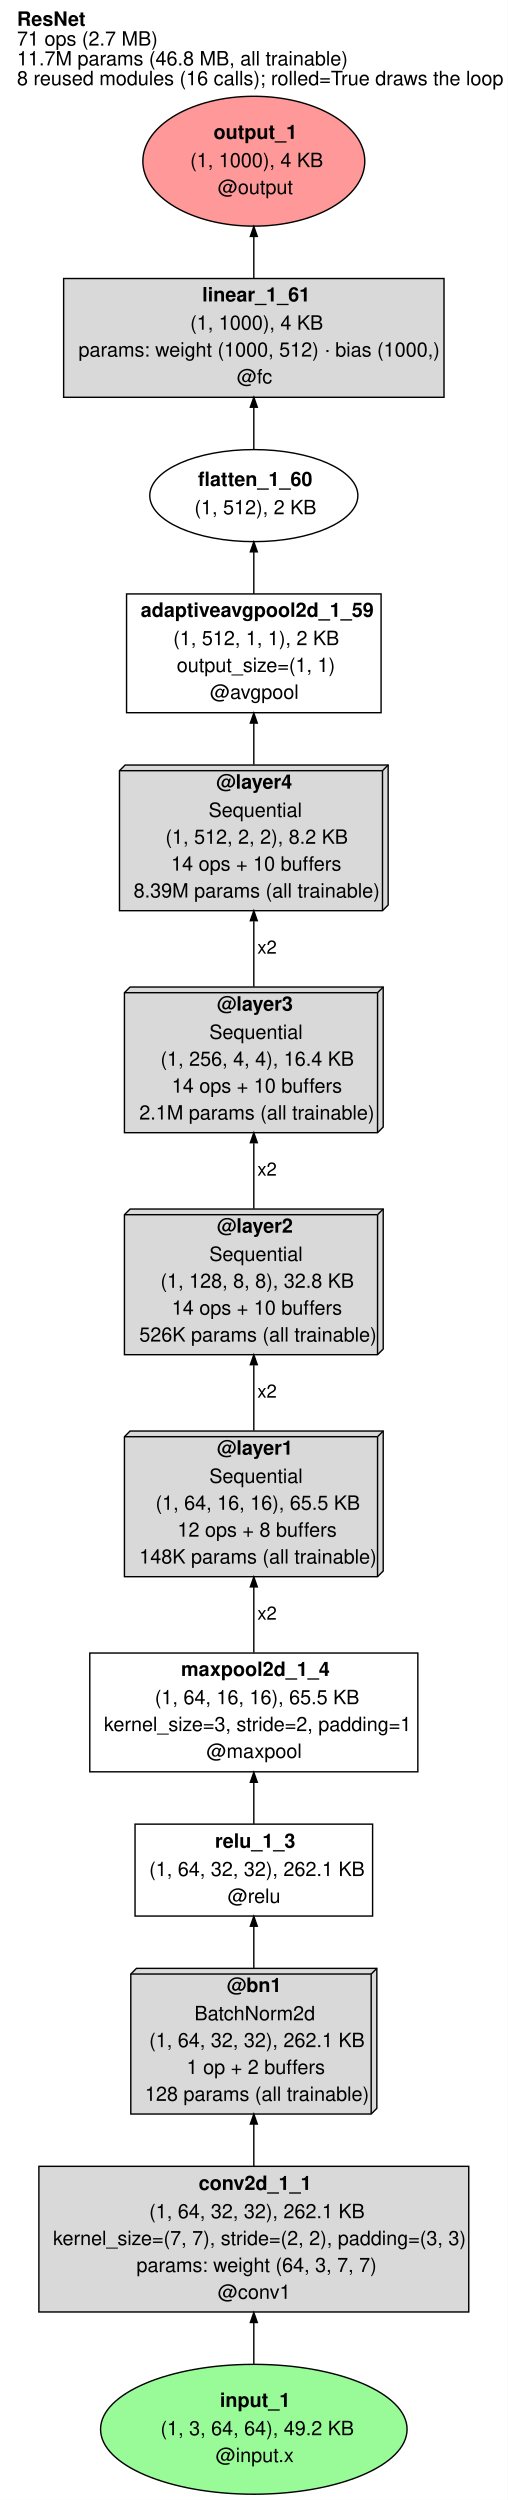
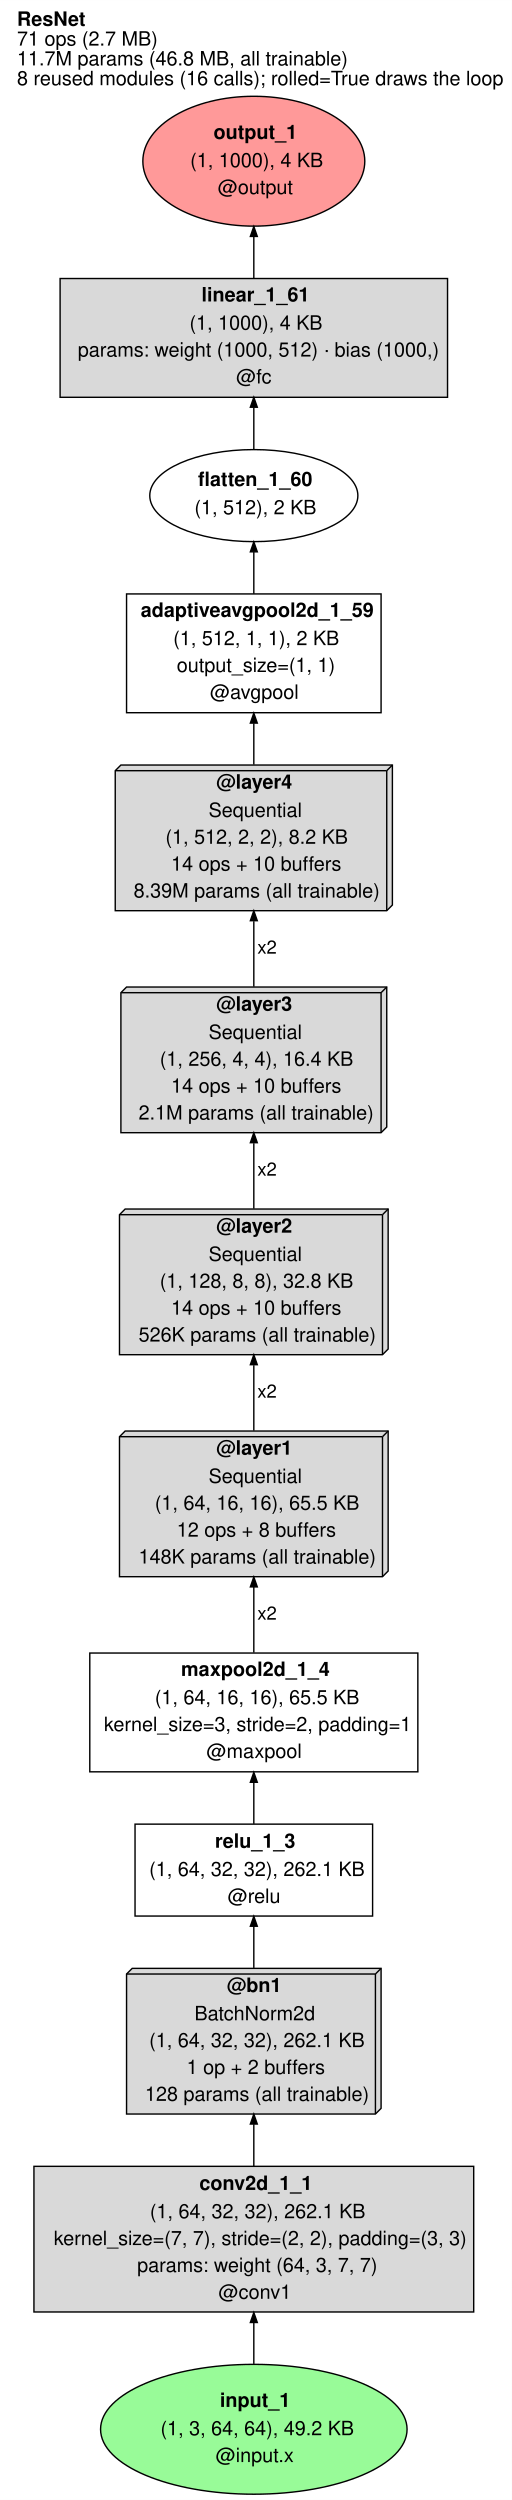
- <svg xmlns="http://www.w3.org/2000/svg" xmlns:xlink="http://www.w3.org/1999/xlink" width="359pt" height="1768pt" viewBox="0.00 0.00 359.00 1767.90">
+ <svg xmlns="http://www.w3.org/2000/svg" xmlns:xlink="http://www.w3.org/1999/xlink" width="362pt" height="1768pt" viewBox="0.00 0.00 362.00 1767.90">
  <g id="graph0" class="graph" transform="scale(1 1) rotate(0) translate(4 1763.9)">
-     <polygon fill="white" stroke="transparent" points="-4,4 -4,-1763.9 355,-1763.9 355,4 -4,4" />
+     <polygon fill="white" stroke="transparent" points="-4,4 -4,-1763.9 358,-1763.9 358,4 -4,4" />
    <text text-anchor="start" x="8" y="-1745.7" font-family="Helvetica,sans-Serif" font-weight="bold" font-size="14.00">ResNet</text>
    <text text-anchor="start" x="8" y="-1731.7" font-family="Helvetica,sans-Serif" font-size="14.00">71 ops (2.7 MB)</text>
    <text text-anchor="start" x="8" y="-1717.7" font-family="Helvetica,sans-Serif" font-size="14.00">11.7M params (46.8 MB, all trainable)</text>
    <text text-anchor="start" x="8" y="-1703.7" font-family="Helvetica,sans-Serif" font-size="14.00">8 reused modules (16 calls); rolled=True draws the loop</text>
    <g id="node1" class="node">
      <ellipse fill="#98fb98" stroke="black" cx="175.5" cy="-45.96" rx="108.38" ry="45.92" />
      <text text-anchor="start" x="151.5" y="-61.76" font-family="Helvetica,sans-Serif" font-weight="bold" font-size="14.00">input_1</text>
      <text text-anchor="start" x="109.5" y="-41.76" font-family="Helvetica,sans-Serif" font-size="14.00">(1, 3, 64, 64), 49.2 KB</text>
      <text text-anchor="start" x="148.5" y="-22.76" font-family="Helvetica,sans-Serif" font-size="14.00">@input.x</text>
    </g>
    <g id="node2" class="node">
-       <polygon fill="#d9d9d9" stroke="black" points="327.5,-231.92 23.5,-231.92 23.5,-128.92 327.5,-128.92 327.5,-231.92" />
-       <text text-anchor="start" x="136.5" y="-215.22" font-family="Helvetica,sans-Serif" font-weight="bold" font-size="14.00">conv2d_1_1</text>
-       <text text-anchor="start" x="101.5" y="-195.22" font-family="Helvetica,sans-Serif" font-size="14.00">(1, 64, 32, 32), 262.1 KB</text>
-       <text text-anchor="start" x="33.5" y="-176.22" font-family="Helvetica,sans-Serif" font-size="14.00">kernel_size=(7, 7), stride=(2, 2), padding=(3, 3)</text>
-       <text text-anchor="start" x="92.5" y="-157.22" font-family="Helvetica,sans-Serif" font-size="14.00">params: weight (64, 3, 7, 7)</text>
-       <text text-anchor="start" x="150" y="-138.22" font-family="Helvetica,sans-Serif" font-size="14.00">@conv1</text>
+       <polygon fill="#d9d9d9" stroke="black" points="331,-231.92 20,-231.92 20,-128.92 331,-128.92 331,-231.92" />
+       <text text-anchor="start" x="137" y="-215.22" font-family="Helvetica,sans-Serif" font-weight="bold" font-size="14.00">conv2d_1_1</text>
+       <text text-anchor="start" x="102" y="-195.22" font-family="Helvetica,sans-Serif" font-size="14.00">(1, 64, 32, 32), 262.1 KB</text>
+       <text text-anchor="start" x="34" y="-176.22" font-family="Helvetica,sans-Serif" font-size="14.00">kernel_size=(7, 7), stride=(2, 2), padding=(3, 3)</text>
+       <text text-anchor="start" x="93" y="-157.22" font-family="Helvetica,sans-Serif" font-size="14.00">params: weight (64, 3, 7, 7)</text>
+       <text text-anchor="start" x="150.5" y="-138.22" font-family="Helvetica,sans-Serif" font-size="14.00">@conv1</text>
    </g>
    <g id="edge1" class="edge">
      <path fill="none" stroke="black" d="M175.5,-92.18C175.5,-101.59 175.5,-111.63 175.5,-121.42" />
      <polygon fill="black" stroke="black" points="173.05,-121.5 175.5,-128.5 177.95,-121.5 173.05,-121.5" />
    </g>
    <g id="node3" class="node">
      <g id="a_node3">
        <a xlink:title="128 params (0 frozen)">
-           <polygon fill="#d9d9d9" stroke="black" points="262.5,-371.92 92.5,-371.92 88.5,-367.92 88.5,-268.92 258.5,-268.92 262.5,-272.92 262.5,-371.92" />
-           <polyline fill="none" stroke="black" points="258.5,-367.92 88.5,-367.92 " />
-           <polyline fill="none" stroke="black" points="258.5,-367.92 258.5,-268.92 " />
-           <polyline fill="none" stroke="black" points="258.5,-367.92 262.5,-371.92 " />
+           <polygon fill="#d9d9d9" stroke="black" points="265.5,-371.92 89.5,-371.92 85.5,-367.92 85.5,-268.92 261.5,-268.92 265.5,-272.92 265.5,-371.92" />
+           <polyline fill="none" stroke="black" points="261.5,-367.92 85.5,-367.92 " />
+           <polyline fill="none" stroke="black" points="261.5,-367.92 261.5,-268.92 " />
+           <polyline fill="none" stroke="black" points="261.5,-367.92 265.5,-371.92 " />
          <text text-anchor="start" x="156.5" y="-355.22" font-family="Helvetica,sans-Serif" font-weight="bold" font-size="14.00">@bn1</text>
          <text text-anchor="start" x="133.5" y="-335.22" font-family="Helvetica,sans-Serif" font-size="14.00">BatchNorm2d</text>
          <text text-anchor="start" x="101.5" y="-316.22" font-family="Helvetica,sans-Serif" font-size="14.00">(1, 64, 32, 32), 262.1 KB</text>
          <text text-anchor="start" x="128" y="-297.22" font-family="Helvetica,sans-Serif" font-size="14.00">1 op + 2 buffers</text>
          <text text-anchor="start" x="98.5" y="-278.22" font-family="Helvetica,sans-Serif" font-size="14.00">128 params (all trainable)</text>
        </a>
      </g>
    </g>
    <g id="edge2" class="edge">
      <path fill="none" stroke="black" d="M175.5,-232.03C175.5,-241.68 175.5,-251.86 175.5,-261.72" />
      <polygon fill="black" stroke="black" points="173.05,-261.83 175.5,-268.83 177.95,-261.83 173.05,-261.83" />
    </g>
    <g id="node4" class="node">
      <polygon fill="white" stroke="black" points="259.5,-473.92 91.5,-473.92 91.5,-408.92 259.5,-408.92 259.5,-473.92" />
      <text text-anchor="start" x="148" y="-457.22" font-family="Helvetica,sans-Serif" font-weight="bold" font-size="14.00">relu_1_3</text>
      <text text-anchor="start" x="101.5" y="-437.22" font-family="Helvetica,sans-Serif" font-size="14.00">(1, 64, 32, 32), 262.1 KB</text>
      <text text-anchor="start" x="157" y="-418.22" font-family="Helvetica,sans-Serif" font-size="14.00">@relu</text>
    </g>
    <g id="edge3" class="edge">
      <path fill="none" stroke="black" d="M175.5,-372.24C175.5,-382.1 175.5,-392.29 175.5,-401.7" />
      <polygon fill="black" stroke="black" points="173.05,-401.71 175.5,-408.71 177.95,-401.71 173.05,-401.71" />
    </g>
    <g id="node5" class="node">
      <polygon fill="white" stroke="black" points="291.5,-594.92 59.5,-594.92 59.5,-510.92 291.5,-510.92 291.5,-594.92" />
      <text text-anchor="start" x="124" y="-578.72" font-family="Helvetica,sans-Serif" font-weight="bold" font-size="14.00">maxpool2d_1_4</text>
      <text text-anchor="start" x="105.5" y="-558.72" font-family="Helvetica,sans-Serif" font-size="14.00">(1, 64, 16, 16), 65.5 KB</text>
      <text text-anchor="start" x="69.5" y="-539.72" font-family="Helvetica,sans-Serif" font-size="14.00">kernel_size=3, stride=2, padding=1</text>
      <text text-anchor="start" x="142" y="-520.72" font-family="Helvetica,sans-Serif" font-size="14.00">@maxpool</text>
    </g>
    <g id="edge4" class="edge">
      <path fill="none" stroke="black" d="M175.5,-474.1C175.5,-483.24 175.5,-493.45 175.5,-503.37" />
      <polygon fill="black" stroke="black" points="173.05,-503.53 175.5,-510.53 177.95,-503.53 173.05,-503.53" />
    </g>
    <g id="node6" class="node">
      <g id="a_node6">
        <a xlink:title="147,968 params (0 frozen)">
-           <polygon fill="#d9d9d9" stroke="black" points="267,-751.92 88,-751.92 84,-747.92 84,-648.92 263,-648.92 267,-652.92 267,-751.92" />
-           <polyline fill="none" stroke="black" points="263,-747.92 84,-747.92 " />
-           <polyline fill="none" stroke="black" points="263,-747.92 263,-648.92 " />
-           <polyline fill="none" stroke="black" points="263,-747.92 267,-751.92 " />
-           <text text-anchor="start" x="149.5" y="-735.22" font-family="Helvetica,sans-Serif" font-weight="bold" font-size="14.00">@layer1</text>
-           <text text-anchor="start" x="144" y="-715.22" font-family="Helvetica,sans-Serif" font-size="14.00">Sequential</text>
-           <text text-anchor="start" x="106" y="-696.22" font-family="Helvetica,sans-Serif" font-size="14.00">(1, 64, 16, 16), 65.5 KB</text>
-           <text text-anchor="start" x="121.5" y="-677.22" font-family="Helvetica,sans-Serif" font-size="14.00">12 ops + 8 buffers</text>
-           <text text-anchor="start" x="94.5" y="-658.22" font-family="Helvetica,sans-Serif" font-size="14.00">148K params (all trainable)</text>
+           <polygon fill="#d9d9d9" stroke="black" points="270.5,-751.92 84.5,-751.92 80.5,-747.92 80.5,-648.92 266.5,-648.92 270.5,-652.92 270.5,-751.92" />
+           <polyline fill="none" stroke="black" points="266.5,-747.92 80.5,-747.92 " />
+           <polyline fill="none" stroke="black" points="266.5,-747.92 266.5,-648.92 " />
+           <polyline fill="none" stroke="black" points="266.5,-747.92 270.5,-751.92 " />
+           <text text-anchor="start" x="149" y="-735.22" font-family="Helvetica,sans-Serif" font-weight="bold" font-size="14.00">@layer1</text>
+           <text text-anchor="start" x="143.5" y="-715.22" font-family="Helvetica,sans-Serif" font-size="14.00">Sequential</text>
+           <text text-anchor="start" x="105.5" y="-696.22" font-family="Helvetica,sans-Serif" font-size="14.00">(1, 64, 16, 16), 65.5 KB</text>
+           <text text-anchor="start" x="121" y="-677.22" font-family="Helvetica,sans-Serif" font-size="14.00">12 ops + 8 buffers</text>
+           <text text-anchor="start" x="94" y="-658.22" font-family="Helvetica,sans-Serif" font-size="14.00">148K params (all trainable)</text>
        </a>
      </g>
    </g>
    <g id="edge5" class="edge">
      <path fill="none" stroke="black" d="M175.5,-595.23C175.5,-609.65 175.5,-626.12 175.5,-641.64" />
      <polygon fill="black" stroke="black" points="173.05,-641.69 175.5,-648.69 177.95,-641.69 173.05,-641.69" />
      <text text-anchor="start" x="178" y="-618.52" font-family="Helvetica,sans-Serif" font-size="13.00">x2</text>
    </g>
    <g id="node7" class="node">
      <g id="a_node7">
        <a xlink:title="525,568 params (0 frozen)">
-           <polygon fill="#d9d9d9" stroke="black" points="267,-908.92 88,-908.92 84,-904.92 84,-805.92 263,-805.92 267,-809.92 267,-908.92" />
-           <polyline fill="none" stroke="black" points="263,-904.92 84,-904.92 " />
-           <polyline fill="none" stroke="black" points="263,-904.92 263,-805.92 " />
-           <polyline fill="none" stroke="black" points="263,-904.92 267,-908.92 " />
-           <text text-anchor="start" x="149.5" y="-892.22" font-family="Helvetica,sans-Serif" font-weight="bold" font-size="14.00">@layer2</text>
-           <text text-anchor="start" x="144" y="-872.22" font-family="Helvetica,sans-Serif" font-size="14.00">Sequential</text>
-           <text text-anchor="start" x="109.5" y="-853.22" font-family="Helvetica,sans-Serif" font-size="14.00">(1, 128, 8, 8), 32.8 KB</text>
-           <text text-anchor="start" x="117.5" y="-834.22" font-family="Helvetica,sans-Serif" font-size="14.00">14 ops + 10 buffers</text>
-           <text text-anchor="start" x="94.5" y="-815.22" font-family="Helvetica,sans-Serif" font-size="14.00">526K params (all trainable)</text>
+           <polygon fill="#d9d9d9" stroke="black" points="270.5,-908.92 84.5,-908.92 80.5,-904.92 80.5,-805.92 266.5,-805.92 270.5,-809.92 270.5,-908.92" />
+           <polyline fill="none" stroke="black" points="266.5,-904.92 80.5,-904.92 " />
+           <polyline fill="none" stroke="black" points="266.5,-904.92 266.5,-805.92 " />
+           <polyline fill="none" stroke="black" points="266.5,-904.92 270.5,-908.92 " />
+           <text text-anchor="start" x="149" y="-892.22" font-family="Helvetica,sans-Serif" font-weight="bold" font-size="14.00">@layer2</text>
+           <text text-anchor="start" x="143.5" y="-872.22" font-family="Helvetica,sans-Serif" font-size="14.00">Sequential</text>
+           <text text-anchor="start" x="109" y="-853.22" font-family="Helvetica,sans-Serif" font-size="14.00">(1, 128, 8, 8), 32.8 KB</text>
+           <text text-anchor="start" x="117" y="-834.22" font-family="Helvetica,sans-Serif" font-size="14.00">14 ops + 10 buffers</text>
+           <text text-anchor="start" x="94" y="-815.22" font-family="Helvetica,sans-Serif" font-size="14.00">526K params (all trainable)</text>
        </a>
      </g>
    </g>
    <g id="edge6" class="edge">
      <path fill="none" stroke="black" d="M175.5,-752.18C175.5,-766.97 175.5,-783.25 175.5,-798.46" />
      <polygon fill="black" stroke="black" points="173.05,-798.82 175.5,-805.82 177.95,-798.82 173.05,-798.82" />
      <text text-anchor="start" x="178" y="-775.52" font-family="Helvetica,sans-Serif" font-size="13.00">x2</text>
    </g>
    <g id="node8" class="node">
      <g id="a_node8">
        <a xlink:title="2,099,712 params (0 frozen)">
-           <polygon fill="#d9d9d9" stroke="black" points="267,-1065.92 88,-1065.92 84,-1061.92 84,-962.92 263,-962.92 267,-966.92 267,-1065.92" />
-           <polyline fill="none" stroke="black" points="263,-1061.92 84,-1061.92 " />
-           <polyline fill="none" stroke="black" points="263,-1061.92 263,-962.92 " />
-           <polyline fill="none" stroke="black" points="263,-1061.92 267,-1065.92 " />
-           <text text-anchor="start" x="149.5" y="-1049.22" font-family="Helvetica,sans-Serif" font-weight="bold" font-size="14.00">@layer3</text>
-           <text text-anchor="start" x="144" y="-1029.22" font-family="Helvetica,sans-Serif" font-size="14.00">Sequential</text>
-           <text text-anchor="start" x="109.5" y="-1010.22" font-family="Helvetica,sans-Serif" font-size="14.00">(1, 256, 4, 4), 16.4 KB</text>
-           <text text-anchor="start" x="117.5" y="-991.22" font-family="Helvetica,sans-Serif" font-size="14.00">14 ops + 10 buffers</text>
-           <text text-anchor="start" x="94.5" y="-972.22" font-family="Helvetica,sans-Serif" font-size="14.00">2.1M params (all trainable)</text>
+           <polygon fill="#d9d9d9" stroke="black" points="269.5,-1065.92 85.5,-1065.92 81.5,-1061.92 81.5,-962.92 265.5,-962.92 269.5,-966.92 269.5,-1065.92" />
+           <polyline fill="none" stroke="black" points="265.5,-1061.92 81.5,-1061.92 " />
+           <polyline fill="none" stroke="black" points="265.5,-1061.92 265.5,-962.92 " />
+           <polyline fill="none" stroke="black" points="265.5,-1061.92 269.5,-1065.92 " />
+           <text text-anchor="start" x="149" y="-1049.22" font-family="Helvetica,sans-Serif" font-weight="bold" font-size="14.00">@layer3</text>
+           <text text-anchor="start" x="143.5" y="-1029.22" font-family="Helvetica,sans-Serif" font-size="14.00">Sequential</text>
+           <text text-anchor="start" x="109" y="-1010.22" font-family="Helvetica,sans-Serif" font-size="14.00">(1, 256, 4, 4), 16.4 KB</text>
+           <text text-anchor="start" x="117" y="-991.22" font-family="Helvetica,sans-Serif" font-size="14.00">14 ops + 10 buffers</text>
+           <text text-anchor="start" x="94" y="-972.22" font-family="Helvetica,sans-Serif" font-size="14.00">2.1M params (all trainable)</text>
        </a>
      </g>
    </g>
    <g id="edge7" class="edge">
      <path fill="none" stroke="black" d="M175.5,-909.18C175.5,-923.97 175.5,-940.25 175.5,-955.46" />
      <polygon fill="black" stroke="black" points="173.05,-955.82 175.5,-962.82 177.95,-955.82 173.05,-955.82" />
      <text text-anchor="start" x="178" y="-932.52" font-family="Helvetica,sans-Serif" font-size="13.00">x2</text>
    </g>
    <g id="node9" class="node">
      <g id="a_node9">
        <a xlink:title="8,393,728 params (0 frozen)">
-           <polygon fill="#d9d9d9" stroke="black" points="270.5,-1222.92 84.5,-1222.92 80.5,-1218.92 80.5,-1119.92 266.5,-1119.92 270.5,-1123.92 270.5,-1222.92" />
-           <polyline fill="none" stroke="black" points="266.5,-1218.92 80.5,-1218.92 " />
-           <polyline fill="none" stroke="black" points="266.5,-1218.92 266.5,-1119.92 " />
-           <polyline fill="none" stroke="black" points="266.5,-1218.92 270.5,-1222.92 " />
+           <polygon fill="#d9d9d9" stroke="black" points="273.5,-1222.92 81.5,-1222.92 77.5,-1218.92 77.5,-1119.92 269.5,-1119.92 273.5,-1123.92 273.5,-1222.92" />
+           <polyline fill="none" stroke="black" points="269.5,-1218.92 77.5,-1218.92 " />
+           <polyline fill="none" stroke="black" points="269.5,-1218.92 269.5,-1119.92 " />
+           <polyline fill="none" stroke="black" points="269.5,-1218.92 273.5,-1222.92 " />
          <text text-anchor="start" x="149" y="-1206.22" font-family="Helvetica,sans-Serif" font-weight="bold" font-size="14.00">@layer4</text>
          <text text-anchor="start" x="143.5" y="-1186.22" font-family="Helvetica,sans-Serif" font-size="14.00">Sequential</text>
          <text text-anchor="start" x="113" y="-1167.22" font-family="Helvetica,sans-Serif" font-size="14.00">(1, 512, 2, 2), 8.2 KB</text>
          <text text-anchor="start" x="117" y="-1148.22" font-family="Helvetica,sans-Serif" font-size="14.00">14 ops + 10 buffers</text>
          <text text-anchor="start" x="90.5" y="-1129.22" font-family="Helvetica,sans-Serif" font-size="14.00">8.39M params (all trainable)</text>
        </a>
      </g>
    </g>
    <g id="edge8" class="edge">
      <path fill="none" stroke="black" d="M175.5,-1066.18C175.5,-1080.97 175.5,-1097.25 175.5,-1112.46" />
      <polygon fill="black" stroke="black" points="173.05,-1112.82 175.5,-1119.82 177.95,-1112.82 173.05,-1112.82" />
      <text text-anchor="start" x="178" y="-1089.52" font-family="Helvetica,sans-Serif" font-size="13.00">x2</text>
    </g>
    <g id="node10" class="node">
      <polygon fill="white" stroke="black" points="265.5,-1343.92 85.5,-1343.92 85.5,-1259.92 265.5,-1259.92 265.5,-1343.92" />
      <text text-anchor="start" x="95.5" y="-1327.72" font-family="Helvetica,sans-Serif" font-weight="bold" font-size="14.00">adaptiveavgpool2d_1_59</text>
      <text text-anchor="start" x="118.5" y="-1307.72" font-family="Helvetica,sans-Serif" font-size="14.00">(1, 512, 1, 1), 2 KB</text>
      <text text-anchor="start" x="121" y="-1288.72" font-family="Helvetica,sans-Serif" font-size="14.00">output_size=(1, 1)</text>
      <text text-anchor="start" x="144.5" y="-1269.72" font-family="Helvetica,sans-Serif" font-size="14.00">@avgpool</text>
    </g>
    <g id="edge9" class="edge">
      <path fill="none" stroke="black" d="M175.5,-1223.21C175.5,-1232.83 175.5,-1242.86 175.5,-1252.41" />
      <polygon fill="black" stroke="black" points="173.05,-1252.59 175.5,-1259.59 177.95,-1252.59 173.05,-1252.59" />
    </g>
    <g id="node11" class="node">
      <ellipse fill="white" stroke="black" cx="175.5" cy="-1413.45" rx="73.58" ry="32.55" />
      <text text-anchor="start" x="136" y="-1420.25" font-family="Helvetica,sans-Serif" font-weight="bold" font-size="14.00">flatten_1_60</text>
      <text text-anchor="start" x="133.5" y="-1400.25" font-family="Helvetica,sans-Serif" font-size="14.00">(1, 512), 2 KB</text>
    </g>
    <g id="edge10" class="edge">
      <path fill="none" stroke="black" d="M175.5,-1344.02C175.5,-1353.69 175.5,-1363.98 175.5,-1373.55" />
      <polygon fill="black" stroke="black" points="173.05,-1373.71 175.5,-1380.71 177.95,-1373.71 173.05,-1373.71" />
    </g>
    <g id="node12" class="node">
-       <polygon fill="#d9d9d9" stroke="black" points="310,-1566.98 41,-1566.98 41,-1482.98 310,-1482.98 310,-1566.98" />
-       <text text-anchor="start" x="139" y="-1550.78" font-family="Helvetica,sans-Serif" font-weight="bold" font-size="14.00">linear_1_61</text>
-       <text text-anchor="start" x="130.5" y="-1530.78" font-family="Helvetica,sans-Serif" font-size="14.00">(1, 1000), 4 KB</text>
-       <text text-anchor="start" x="51.5" y="-1511.78" font-family="Helvetica,sans-Serif" font-size="14.00">params: weight (1000, 512) · bias (1000,)</text>
-       <text text-anchor="start" x="163.5" y="-1492.78" font-family="Helvetica,sans-Serif" font-size="14.00">@fc</text>
+       <polygon fill="#d9d9d9" stroke="black" points="312.5,-1566.98 38.5,-1566.98 38.5,-1482.98 312.5,-1482.98 312.5,-1566.98" />
+       <text text-anchor="start" x="138.5" y="-1550.78" font-family="Helvetica,sans-Serif" font-weight="bold" font-size="14.00">linear_1_61</text>
+       <text text-anchor="start" x="130" y="-1530.78" font-family="Helvetica,sans-Serif" font-size="14.00">(1, 1000), 4 KB</text>
+       <text text-anchor="start" x="51" y="-1511.78" font-family="Helvetica,sans-Serif" font-size="14.00">params: weight (1000, 512) · bias (1000,)</text>
+       <text text-anchor="start" x="163" y="-1492.78" font-family="Helvetica,sans-Serif" font-size="14.00">@fc</text>
    </g>
    <g id="edge11" class="edge">
      <path fill="none" stroke="black" d="M175.5,-1446.13C175.5,-1455.38 175.5,-1465.71 175.5,-1475.74" />
      <polygon fill="black" stroke="black" points="173.05,-1475.98 175.5,-1482.98 177.95,-1475.98 173.05,-1475.98" />
    </g>
    <g id="node13" class="node">
      <ellipse fill="#ff9999" stroke="black" cx="175.5" cy="-1649.94" rx="78.48" ry="45.92" />
      <text text-anchor="start" x="147" y="-1665.74" font-family="Helvetica,sans-Serif" font-weight="bold" font-size="14.00">output_1</text>
      <text text-anchor="start" x="130.5" y="-1645.74" font-family="Helvetica,sans-Serif" font-size="14.00">(1, 1000), 4 KB</text>
      <text text-anchor="start" x="150" y="-1626.74" font-family="Helvetica,sans-Serif" font-size="14.00">@output</text>
    </g>
    <g id="edge12" class="edge">
      <path fill="none" stroke="black" d="M175.5,-1567.26C175.5,-1576.7 175.5,-1586.84 175.5,-1596.67" />
      <polygon fill="black" stroke="black" points="173.05,-1596.75 175.5,-1603.75 177.95,-1596.75 173.05,-1596.75" />
    </g>
  </g>
</svg>
